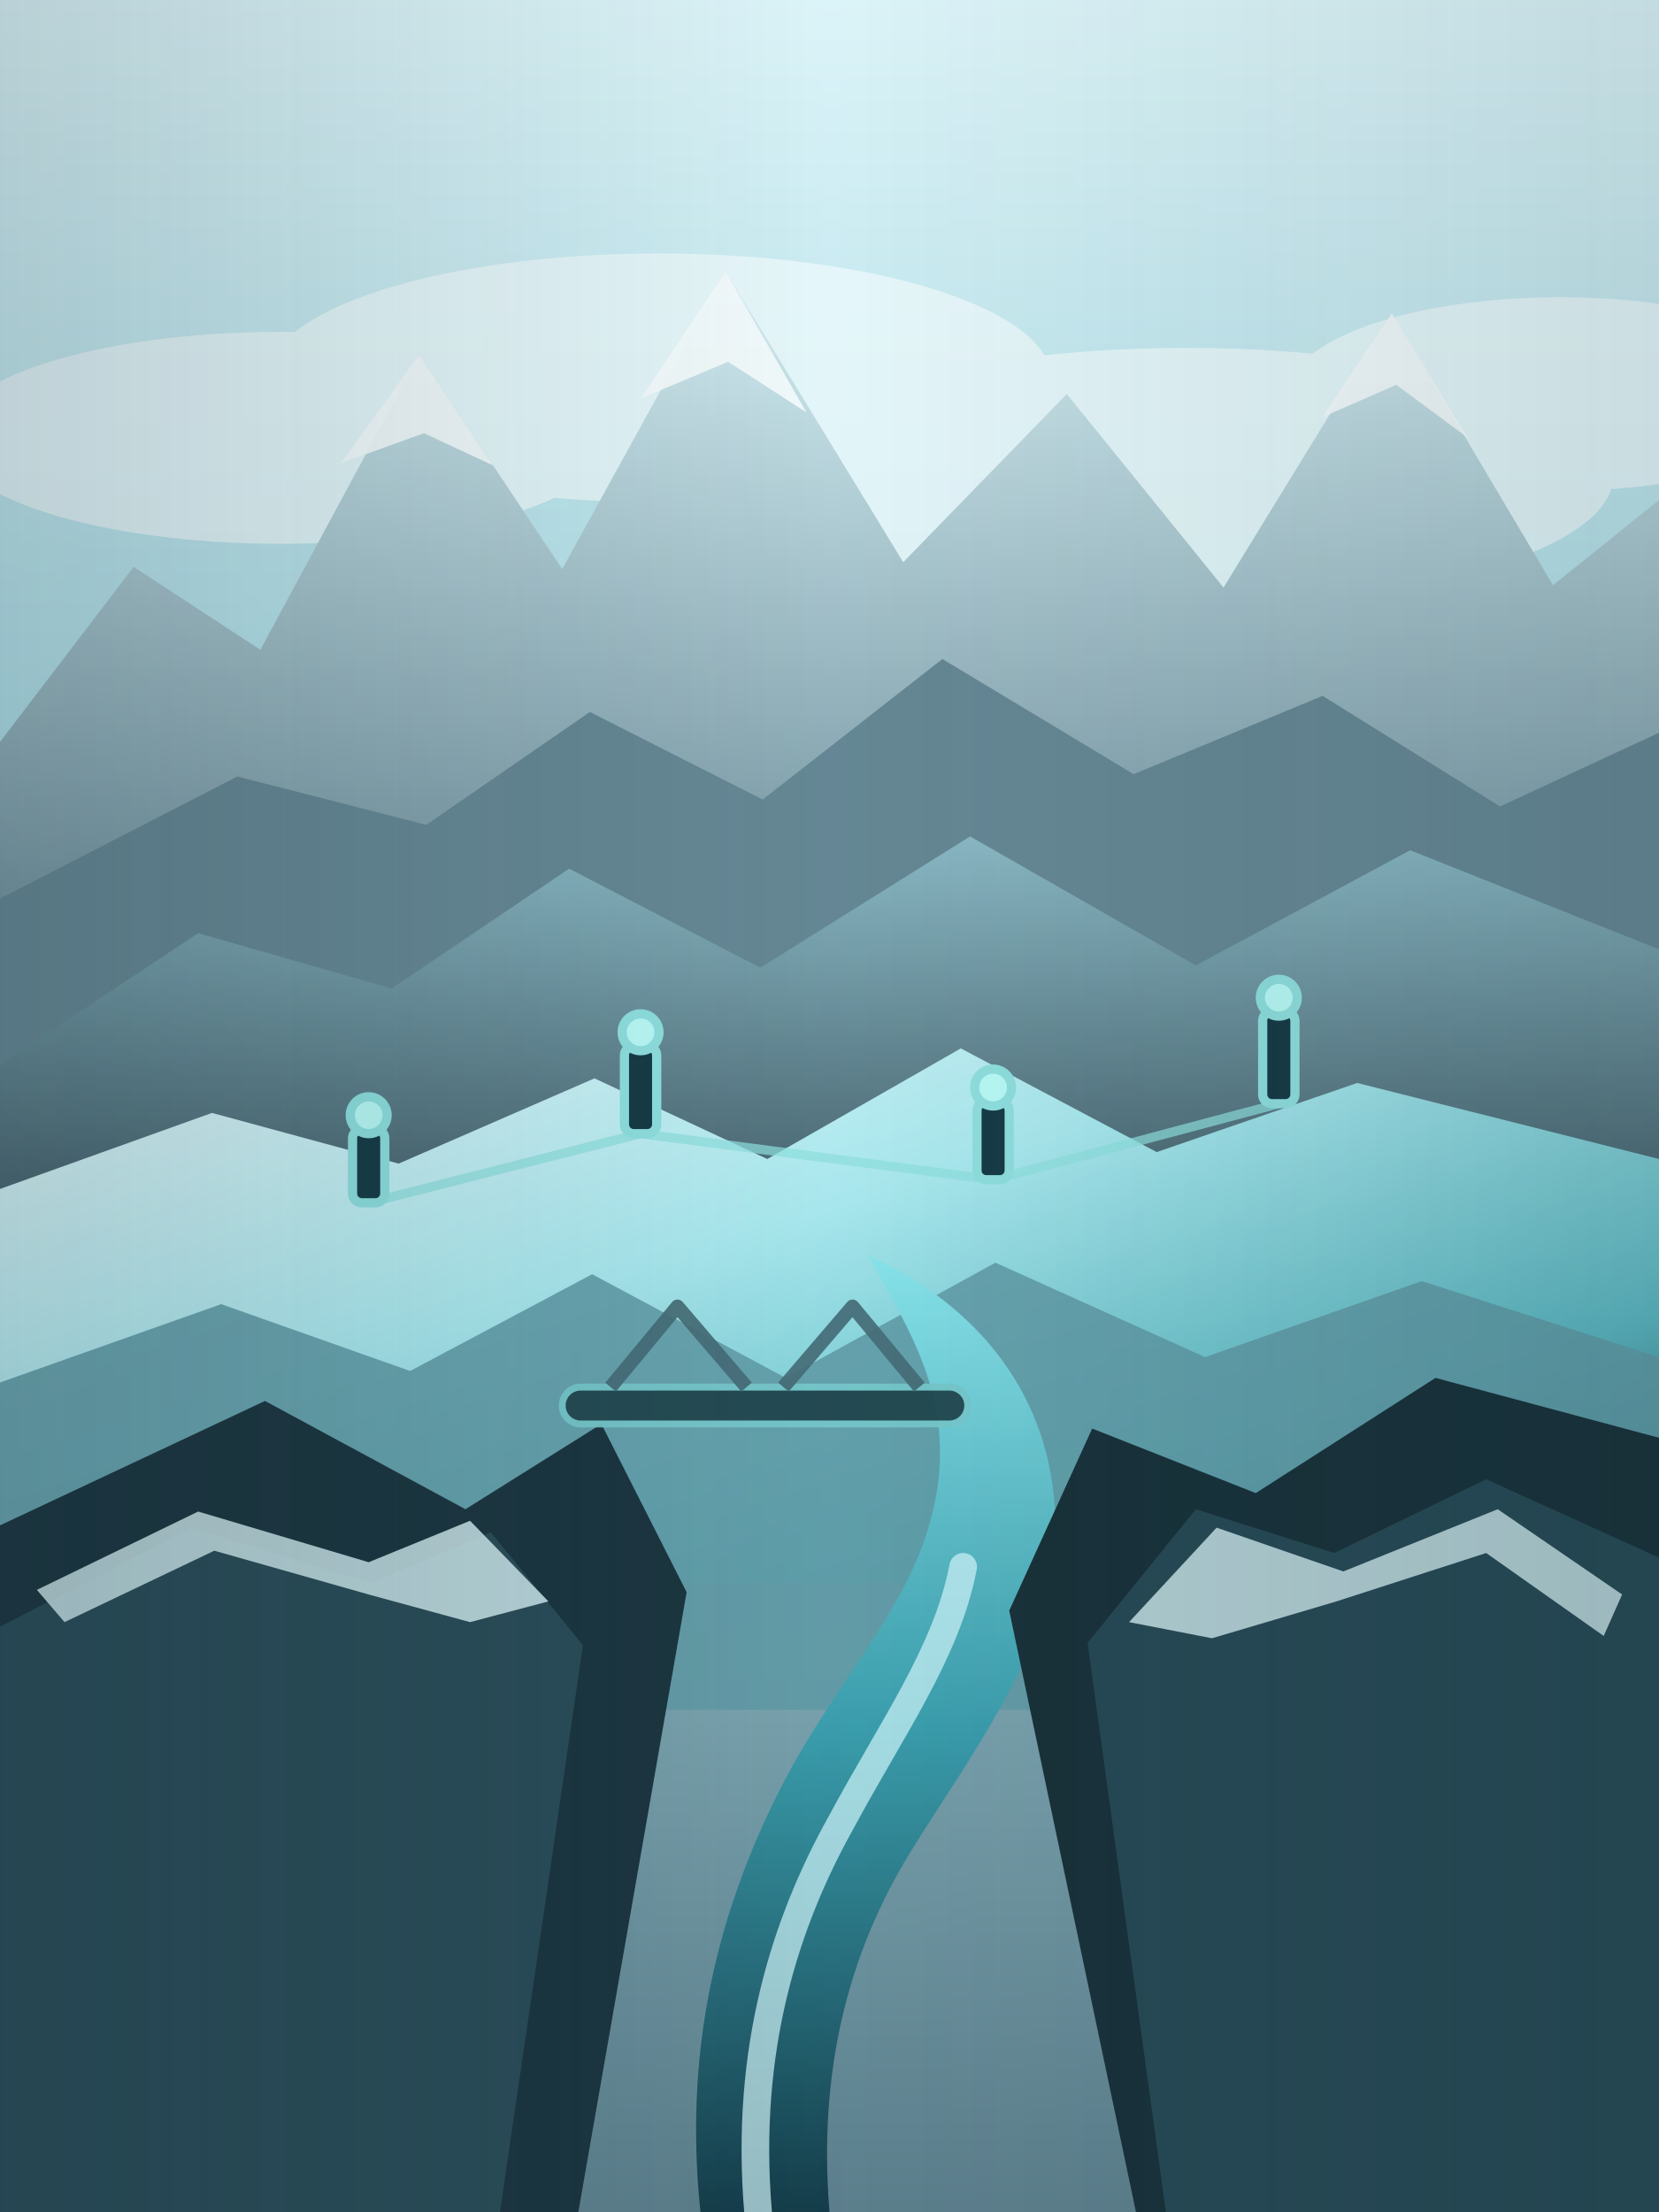
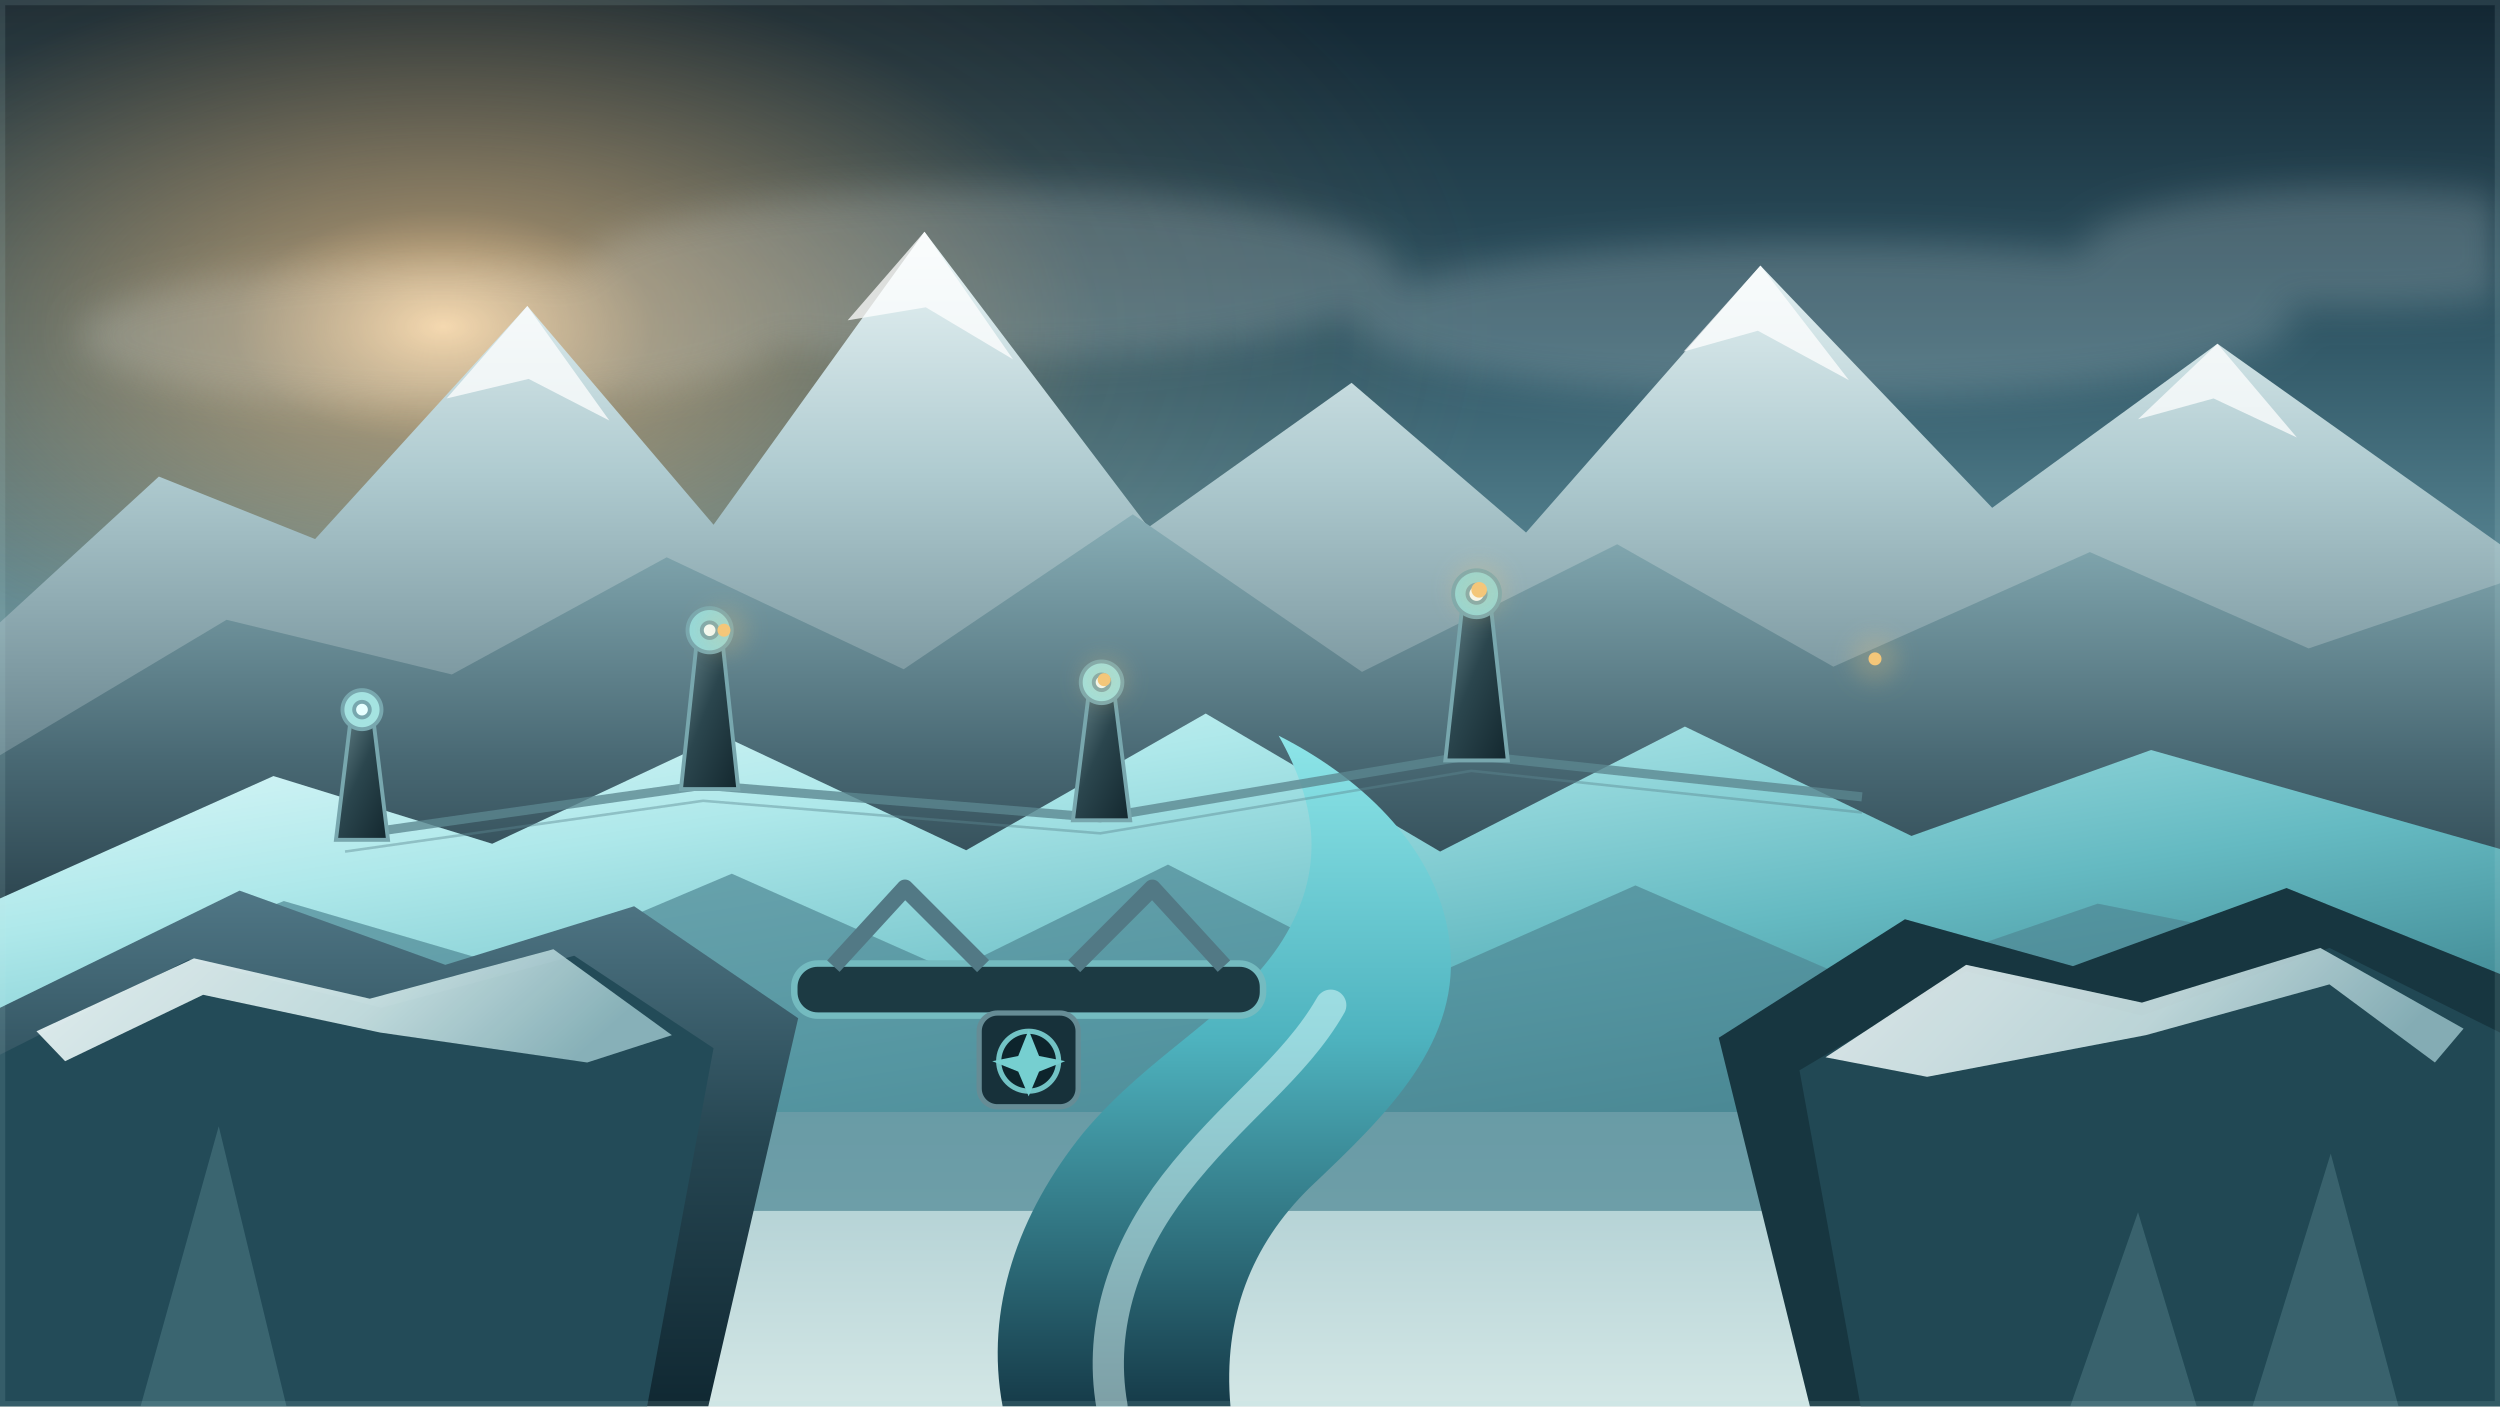
- <svg xmlns="http://www.w3.org/2000/svg" viewBox="0 0 720 960" role="img" aria-labelledby="title desc">
+ <svg xmlns="http://www.w3.org/2000/svg" viewBox="0 0 1920 1080" role="img" aria-labelledby="title desc">
  <defs>
    <linearGradient id="sky" x1="0" y1="0" x2="0" y2="1">
-       <stop offset="0" stop-color="#dff7fb" />
-       <stop offset=".38" stop-color="#a9dce6" />
-       <stop offset="1" stop-color="#5c7f8c" />
+       <stop offset="0" stop-color="#132733" />
+       <stop offset=".24" stop-color="#315867" />
+       <stop offset=".55" stop-color="#76a9b5" />
+       <stop offset="1" stop-color="#d2e6e5" />
    </linearGradient>
+     <radialGradient id="sun" cx=".18" cy=".23" r=".42">
+       <stop offset="0" stop-color="#ffd8a3" stop-opacity=".95" />
+       <stop offset=".2" stop-color="#f3b875" stop-opacity=".5" />
+       <stop offset=".62" stop-color="#e9a75f" stop-opacity=".08" />
+       <stop offset="1" stop-color="#e9a75f" stop-opacity="0" />
+     </radialGradient>
    <linearGradient id="far" x1="0" y1="0" x2="0" y2="1">
-       <stop offset="0" stop-color="#d6f0f5" />
-       <stop offset="1" stop-color="#7898a4" />
+       <stop offset="0" stop-color="#ecf6f7" />
+       <stop offset=".42" stop-color="#afcbd0" />
+       <stop offset="1" stop-color="#5f7b85" />
    </linearGradient>
    <linearGradient id="mid" x1="0" y1="0" x2="0" y2="1">
-       <stop offset="0" stop-color="#8bbac6" />
-       <stop offset=".55" stop-color="#4e6c77" />
-       <stop offset="1" stop-color="#263c45" />
+       <stop offset="0" stop-color="#88aeb6" />
+       <stop offset=".56" stop-color="#496974" />
+       <stop offset="1" stop-color="#243b45" />
+     </linearGradient>
+     <linearGradient id="near" x1="0" y1="0" x2="0" y2="1">
+       <stop offset="0" stop-color="#507786" />
+       <stop offset=".48" stop-color="#264652" />
+       <stop offset="1" stop-color="#102832" />
    </linearGradient>
    <linearGradient id="ice" x1="0" y1="0" x2="1" y2="1">
-       <stop offset="0" stop-color="#eafcff" />
-       <stop offset=".4" stop-color="#a9e9ef" />
-       <stop offset=".75" stop-color="#5bb7c1" />
-       <stop offset="1" stop-color="#245b68" />
+       <stop offset="0" stop-color="#e7fbfc" />
+       <stop offset=".28" stop-color="#aee8ea" />
+       <stop offset=".61" stop-color="#65bac2" />
+       <stop offset="1" stop-color="#2c6d79" />
    </linearGradient>
    <linearGradient id="river" x1="0" y1="0" x2="0" y2="1">
-       <stop offset="0" stop-color="#88e4eb" />
-       <stop offset=".5" stop-color="#3a9dac" />
-       <stop offset="1" stop-color="#153d4a" />
+       <stop offset="0" stop-color="#8de5e8" />
+       <stop offset=".45" stop-color="#4eb3bf" />
+       <stop offset="1" stop-color="#163b49" />
    </linearGradient>
-     <linearGradient id="shade" x1="0" y1="0" x2="1" y2="0">
-       <stop offset="0" stop-color="#142b34" stop-opacity=".78" />
-       <stop offset=".5" stop-color="#142b34" stop-opacity=".05" />
-       <stop offset="1" stop-color="#142b34" stop-opacity=".56" />
+     <linearGradient id="metal" x1="0" y1="0" x2="1" y2="1">
+       <stop offset="0" stop-color="#66848a" />
+       <stop offset=".45" stop-color="#2b464e" />
+       <stop offset="1" stop-color="#13272e" />
    </linearGradient>
+     <linearGradient id="snow" x1="0" y1="0" x2="1" y2=".2">
+       <stop offset="0" stop-color="#f4fcfc" />
+       <stop offset=".6" stop-color="#cfe7e8" />
+       <stop offset="1" stop-color="#91bac1" />
+     </linearGradient>
+     <filter id="soft" x="-20%" y="-20%" width="140%" height="140%">
+       <feGaussianBlur stdDeviation="14" />
+     </filter>
+     <filter id="glow" x="-60%" y="-60%" width="220%" height="220%">
+       <feGaussianBlur stdDeviation="8" />
+     </filter>
  </defs>
-   <rect width="720" height="960" fill="url(#sky)" />
-   <g fill="#f3fdff" opacity=".72">
-     <ellipse cx="122" cy="190" rx="144" ry="46" />
-     <ellipse cx="286" cy="164" rx="170" ry="54" />
-     <ellipse cx="515" cy="207" rx="185" ry="56" />
-     <ellipse cx="677" cy="171" rx="118" ry="42" />
+   <rect width="1920" height="1080" fill="url(#sky)" />
+   <rect width="1920" height="1080" fill="url(#sun)" />
+   <g fill="#f5fbfb" opacity=".18" filter="url(#soft)">
+     <ellipse cx="330" cy="258" rx="270" ry="55" />
+     <ellipse cx="760" cy="210" rx="315" ry="66" />
+     <ellipse cx="1400" cy="245" rx="360" ry="60" />
+     <ellipse cx="1810" cy="190" rx="210" ry="46" />
  </g>
-   <path d="M0 322L58 246L113 282L182 154L244 247L315 118L392 244L463 171L531 255L604 136L674 254L720 217V390H0Z" fill="url(#far)" />
-   <g fill="#f7feff" opacity=".92">
-     <path d="M148 201L182 154L214 202L184 188Z" />
-     <path d="M278 173L315 118L350 179L316 157Z" />
-     <path d="M574 181L604 136L637 190L606 167Z" />
+   <path d="M0 478L122 366L242 414L405 235L548 403L710 178L882 405L1038 294L1172 409L1352 204L1530 390L1703 264L1920 418V616H0Z" fill="url(#far)" />
+   <g fill="#fff" opacity=".74">
+     <path d="M343 306L405 235L468 323L406 291Z" />
+     <path d="M651 246L710 178L778 276L711 236Z" />
+     <path d="M1293 270L1352 204L1420 292L1350 254Z" />
+     <path d="M1642 322L1703 264L1764 336L1700 306Z" />
  </g>
-   <path d="M0 390L103 337L185 358L256 309L331 347L409 286L492 336L574 302L651 350L720 318V563H0Z" fill="#668895" />
-   <path d="M0 462L86 405L170 429L247 377L330 420L421 363L519 419L612 369L720 412V622H0Z" fill="url(#mid)" />
-   <path d="M0 516L92 483L173 505L258 468L333 503L417 455L502 500L589 470L720 503V687H0Z" fill="url(#ice)" />
-   <path d="M0 600L96 566L178 595L257 553L341 598L432 548L523 589L617 556L720 589V742H0Z" fill="#5f9aa6" opacity=".86" />
-   <path d="M304 960C296 884 314 822 343 768C364 730 391 700 402 666C420 611 393 576 377 545C424 566 457 606 458 660C459 714 422 760 395 804C368 848 355 899 360 960Z" fill="url(#river)" />
-   <path d="M329 960C323 889 341 834 365 791C387 750 411 717 418 680" fill="none" stroke="#d7fbff" stroke-width="12" stroke-linecap="round" opacity=".68" />
-   <path d="M0 662L115 608L202 655L261 618L298 691L251 960H0Z" fill="#1b3540" />
-   <path d="M720 624L623 598L545 648L474 620L438 699L493 960H720Z" fill="#18313a" />
-   <path d="M0 706L83 663L161 687L213 665L253 714L217 960H0Z" fill="#294c58" />
-   <path d="M720 676L645 642L579 674L519 655L472 713L506 960H720Z" fill="#264955" />
-   <path d="M16 690L86 656L160 678L204 660L238 695L204 704L160 692L93 673L28 704Z" fill="#d8f3f6" opacity=".82" />
-   <path d="M704 692L650 655L583 682L528 663L490 704L526 711L580 695L645 674L696 710Z" fill="#d8f3f6" opacity=".78" />
-   <g stroke="#8fe0df" stroke-width="4" fill="#163b45">
-     <path d="M160 522L278 492L431 512L555 479" fill="none" opacity=".72" />
-     <g transform="translate(160 522)">
-       <rect x="-7" y="-32" width="14" height="32" rx="4" />
-       <circle cx="0" cy="-38" r="8" fill="#b9fbf7" />
+   <path d="M0 580L174 476L347 518L512 428L694 514L870 395L1046 516L1242 418L1408 512L1605 424L1773 498L1920 448V728H0Z" fill="url(#mid)" />
+   <path d="M0 690L210 596L378 648L555 565L742 653L926 548L1106 654L1294 558L1468 642L1652 576L1920 652V854H0Z" fill="url(#ice)" />
+   <path d="M0 778L218 692L392 743L562 671L731 746L897 664L1080 758L1256 680L1431 756L1611 694L1920 756V930H0Z" fill="#4f8894" opacity=".7" />
+   <path d="M770 1080C756 1005 782 932 832 870C884 808 950 778 985 722C1018 669 1012 618 982 565C1051 600 1104 655 1113 721C1124 800 1065 856 1006 912C961 956 939 1012 945 1080Z" fill="url(#river)" />
+   <path d="M854 1080C843 1017 865 958 902 910C946 853 994 821 1022 772" fill="none" stroke="#dcfbfb" stroke-width="24" stroke-linecap="round" opacity=".52" />
+   <path d="M0 774L184 684L342 741L487 696L613 782L544 1080H0Z" fill="url(#near)" />
+   <path d="M1920 748L1756 682L1592 742L1463 706L1320 797L1390 1080H1920Z" fill="#173640" />
+   <path d="M0 810L145 737L293 774L441 734L548 805L497 1080H0Z" fill="#234b58" />
+   <path d="M1920 793L1789 728L1645 780L1510 746L1382 822L1429 1080H1920Z" fill="#214854" />
+   <path d="M28 792L149 736L284 767L425 729L516 795L451 816L292 793L156 764L50 815Z" fill="url(#snow)" opacity=".91" />
+   <path d="M1892 790L1782 728L1645 770L1510 741L1402 812L1480 827L1648 795L1789 756L1870 816Z" fill="url(#snow)" opacity=".88" />
+   <g fill="none" stroke="#5b8790" stroke-width="7" opacity=".78">
+     <path d="M265 642L540 603L845 628L1130 580L1430 612" />
+     <path d="M265 654L540 615L845 640L1130 592L1430 624" stroke-width="2" opacity=".55" />
+   </g>
+   <g fill="url(#metal)" stroke="#78a7ae" stroke-width="3">
+     <g transform="translate(278 645)">
+       <path d="M-20 0L-9 -90H9L20 0Z" />
+       <circle cx="0" cy="-100" r="15" fill="#a5e3e1" />
+       <circle cx="0" cy="-100" r="6" fill="#e8ffff" />
    </g>
-     <g transform="translate(278 492)">
-       <rect x="-7" y="-38" width="14" height="38" rx="4" />
-       <circle cx="0" cy="-44" r="8" fill="#b9fbf7" />
+     <g transform="translate(545 606)">
+       <path d="M-22 0L-10 -112H10L22 0Z" />
+       <circle cx="0" cy="-122" r="17" fill="#95d8d8" />
+       <circle cx="0" cy="-122" r="6" fill="#f3ffff" />
    </g>
-     <g transform="translate(431 512)">
-       <rect x="-7" y="-34" width="14" height="34" rx="4" />
-       <circle cx="0" cy="-40" r="8" fill="#b9fbf7" />
+     <g transform="translate(846 630)">
+       <path d="M-22 0L-10 -96H10L22 0Z" />
+       <circle cx="0" cy="-106" r="16" fill="#9ce0df" />
+       <circle cx="0" cy="-106" r="6" fill="#f3ffff" />
    </g>
-     <g transform="translate(555 479)">
-       <rect x="-7" y="-40" width="14" height="40" rx="4" />
-       <circle cx="0" cy="-46" r="8" fill="#b9fbf7" />
+     <g transform="translate(1134 584)">
+       <path d="M-24 0L-11 -118H11L24 0Z" />
+       <circle cx="0" cy="-128" r="18" fill="#91d7d7" />
+       <circle cx="0" cy="-128" r="7" fill="#f6ffff" />
    </g>
  </g>
-   <g transform="translate(332 610)" opacity=".92">
-     <rect x="-88" y="-8" width="176" height="16" rx="8" fill="#1e424b" stroke="#76c8cb" stroke-width="3" />
-     <path d="M-67 -8L-38 -43L-8 -8M8 -8L38 -43L67 -8" fill="none" stroke="#456d77" stroke-width="6" stroke-linejoin="round" />
+   <g transform="translate(790 760)">
+     <rect x="-180" y="-20" width="360" height="40" rx="18" fill="#1c3a43" stroke="#74bbc0" stroke-width="5" />
+     <path d="M-150 -18L-95 -78L-35 -18M35 -18L95 -78L150 -18" fill="none" stroke="#527985" stroke-width="13" stroke-linejoin="round" />
+     <rect x="-38" y="18" width="76" height="72" rx="14" fill="#17313a" stroke="#668c95" stroke-width="4" />
+     <circle cx="0" cy="55" r="23" fill="#0d242c" stroke="#72c3c5" stroke-width="4" />
+     <path d="M0 31L8 51L28 55L8 63L0 82L-8 63L-28 55L-8 51Z" fill="#76cfd0" />
  </g>
-   <rect width="720" height="960" fill="url(#shade)" opacity=".24" />
+   <g fill="#f4c679">
+     <circle cx="556" cy="484" r="5" />
+     <circle cx="848" cy="522" r="5" />
+     <circle cx="1136" cy="453" r="6" />
+     <circle cx="1440" cy="506" r="5" />
+   </g>
+   <g fill="#f4c679" opacity=".2" filter="url(#glow)">
+     <circle cx="556" cy="484" r="18" />
+     <circle cx="848" cy="522" r="18" />
+     <circle cx="1136" cy="453" r="21" />
+     <circle cx="1440" cy="506" r="18" />
+   </g>
+   <g fill="#9ed7dc" opacity=".19">
+     <path d="M108 1080L168 865L220 1080Z" />
+     <path d="M1730 1080L1790 886L1842 1080Z" />
+     <path d="M1590 1080L1642 931L1687 1080Z" />
+   </g>
+   <rect width="1920" height="1080" fill="none" stroke="#bde3e3" stroke-opacity=".12" stroke-width="8" />
</svg>
